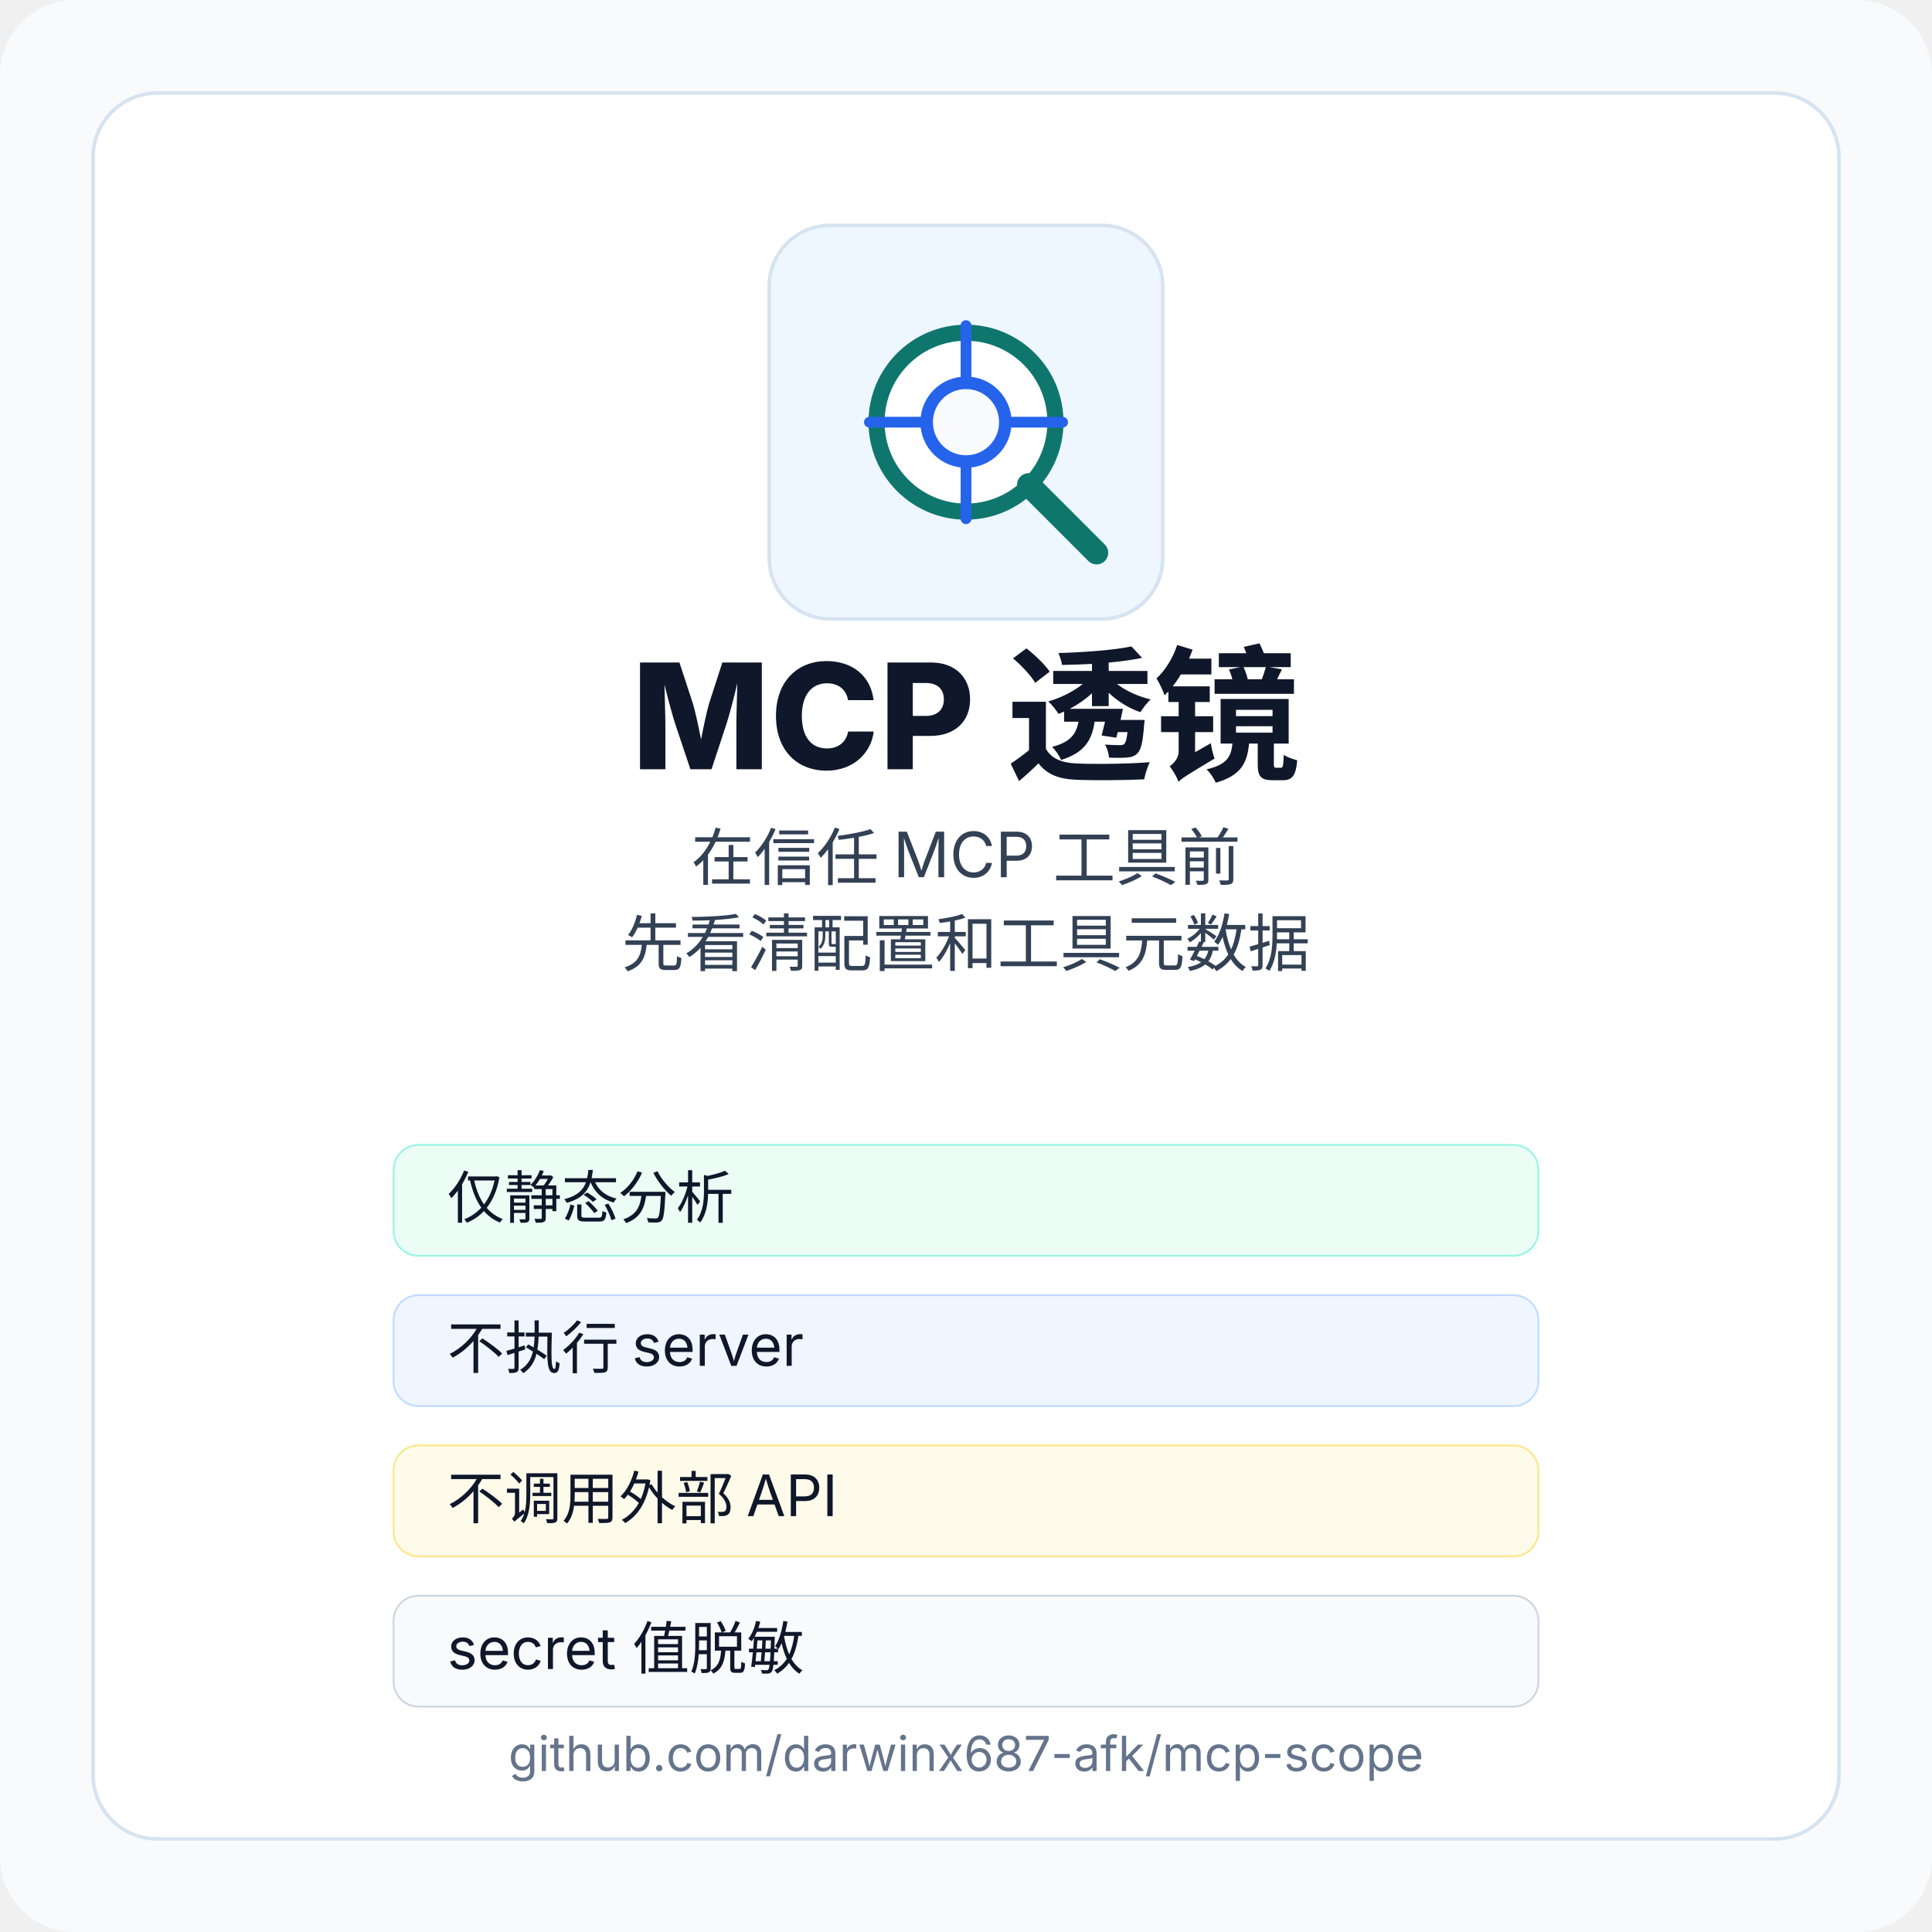
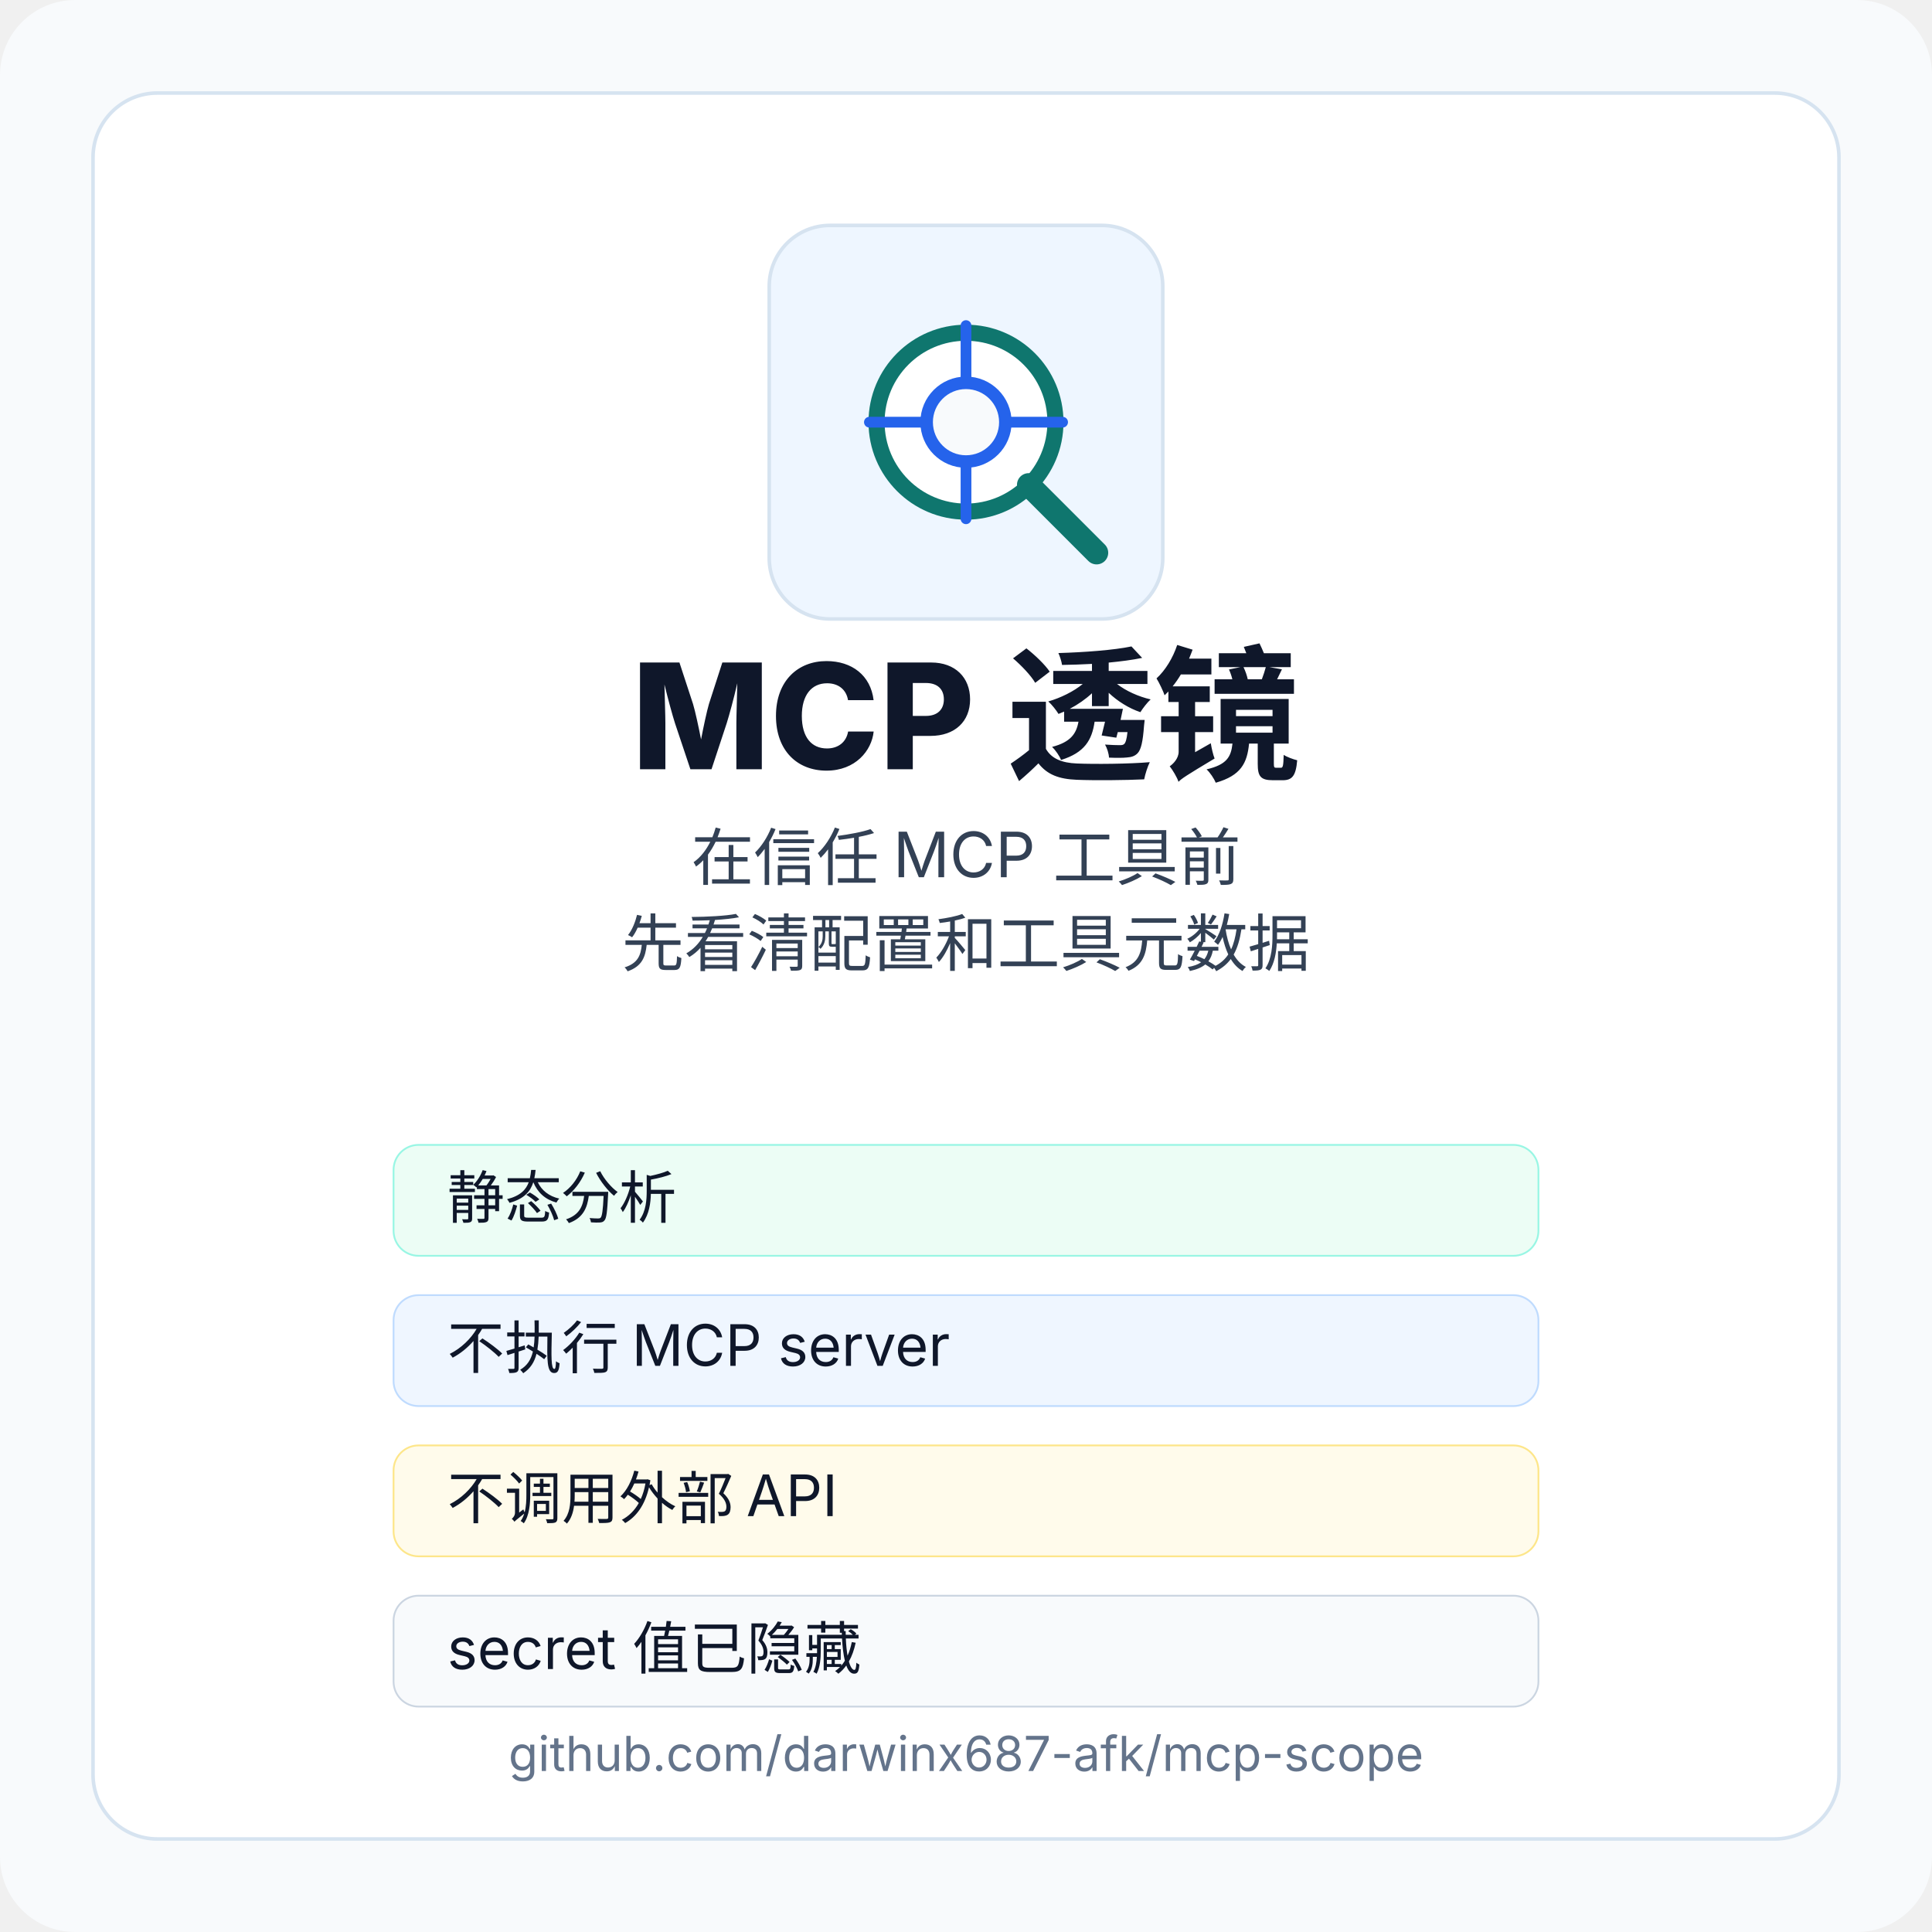
<svg xmlns="http://www.w3.org/2000/svg" viewBox="0 0 1080 1080" role="img" aria-labelledby="title desc">
  <rect width="1080" height="1080" rx="42" fill="#f8fafc" />
  <rect x="52" y="52" width="976" height="976" rx="36" fill="#ffffff" stroke="#d6e3f0" stroke-width="2" />
  <g transform="translate(430 126)">
    <rect width="220" height="220" rx="34" fill="#eef6ff" stroke="#d6e3f0" stroke-width="2" />
    <circle cx="110" cy="110" r="50" fill="#ffffff" stroke="#0f766e" stroke-width="9" />
    <circle cx="110" cy="110" r="22" fill="#f8fafc" stroke="#2563eb" stroke-width="7" />
    <path d="M145 145l38 38" stroke="#0f766e" stroke-width="13" stroke-linecap="round" />
    <path d="M56 110h30M134 110h30M110 56v30M110 134v30" stroke="#2563eb" stroke-width="6" stroke-linecap="round" />
  </g>
  <text x="540" y="430" text-anchor="middle" fill="#0f172a" font-family="ui-sans-serif, system-ui, -apple-system, Segoe UI, sans-serif" font-size="82" font-weight="760">MCP 透镜</text>
  <text x="540" y="492" text-anchor="middle" fill="#334155" font-family="ui-sans-serif, system-ui, -apple-system, Segoe UI, sans-serif" font-size="35">在信任 MCP 工具前</text>
  <text x="540" y="540" text-anchor="middle" fill="#334155" font-family="ui-sans-serif, system-ui, -apple-system, Segoe UI, sans-serif" font-size="35">先看清配置和工具元数据</text>
  <g transform="translate(220 640)" font-family="ui-sans-serif, system-ui, -apple-system, Segoe UI, sans-serif" font-size="32" fill="#0f172a">
    <rect x="0" y="0" width="640" height="62" rx="14" fill="#ecfdf5" stroke="#99f6e4" />
-     <text x="30" y="41">仅静态分析</text>
+     <text x="30" y="41">静态分析</text>
    <rect x="0" y="84" width="640" height="62" rx="14" fill="#eff6ff" stroke="#bfdbfe" />
-     <text x="30" y="125">不执行 server</text>
+     <text x="30" y="125">不执行 MCP server</text>
    <rect x="0" y="168" width="640" height="62" rx="14" fill="#fffbeb" stroke="#fde68a" />
    <text x="30" y="209">不调用外部 API</text>
    <rect x="0" y="252" width="640" height="62" rx="14" fill="#f8fafc" stroke="#cbd5e1" />
-     <text x="30" y="293">secret 值脱敏</text>
+     <text x="30" y="293">secret 值已隐藏</text>
  </g>
  <text x="540" y="990" text-anchor="middle" fill="#64748b" font-family="ui-sans-serif, system-ui, -apple-system, Segoe UI, sans-serif" font-size="27">github.com/darwinx687-afk/mcp-scope</text>
</svg>
